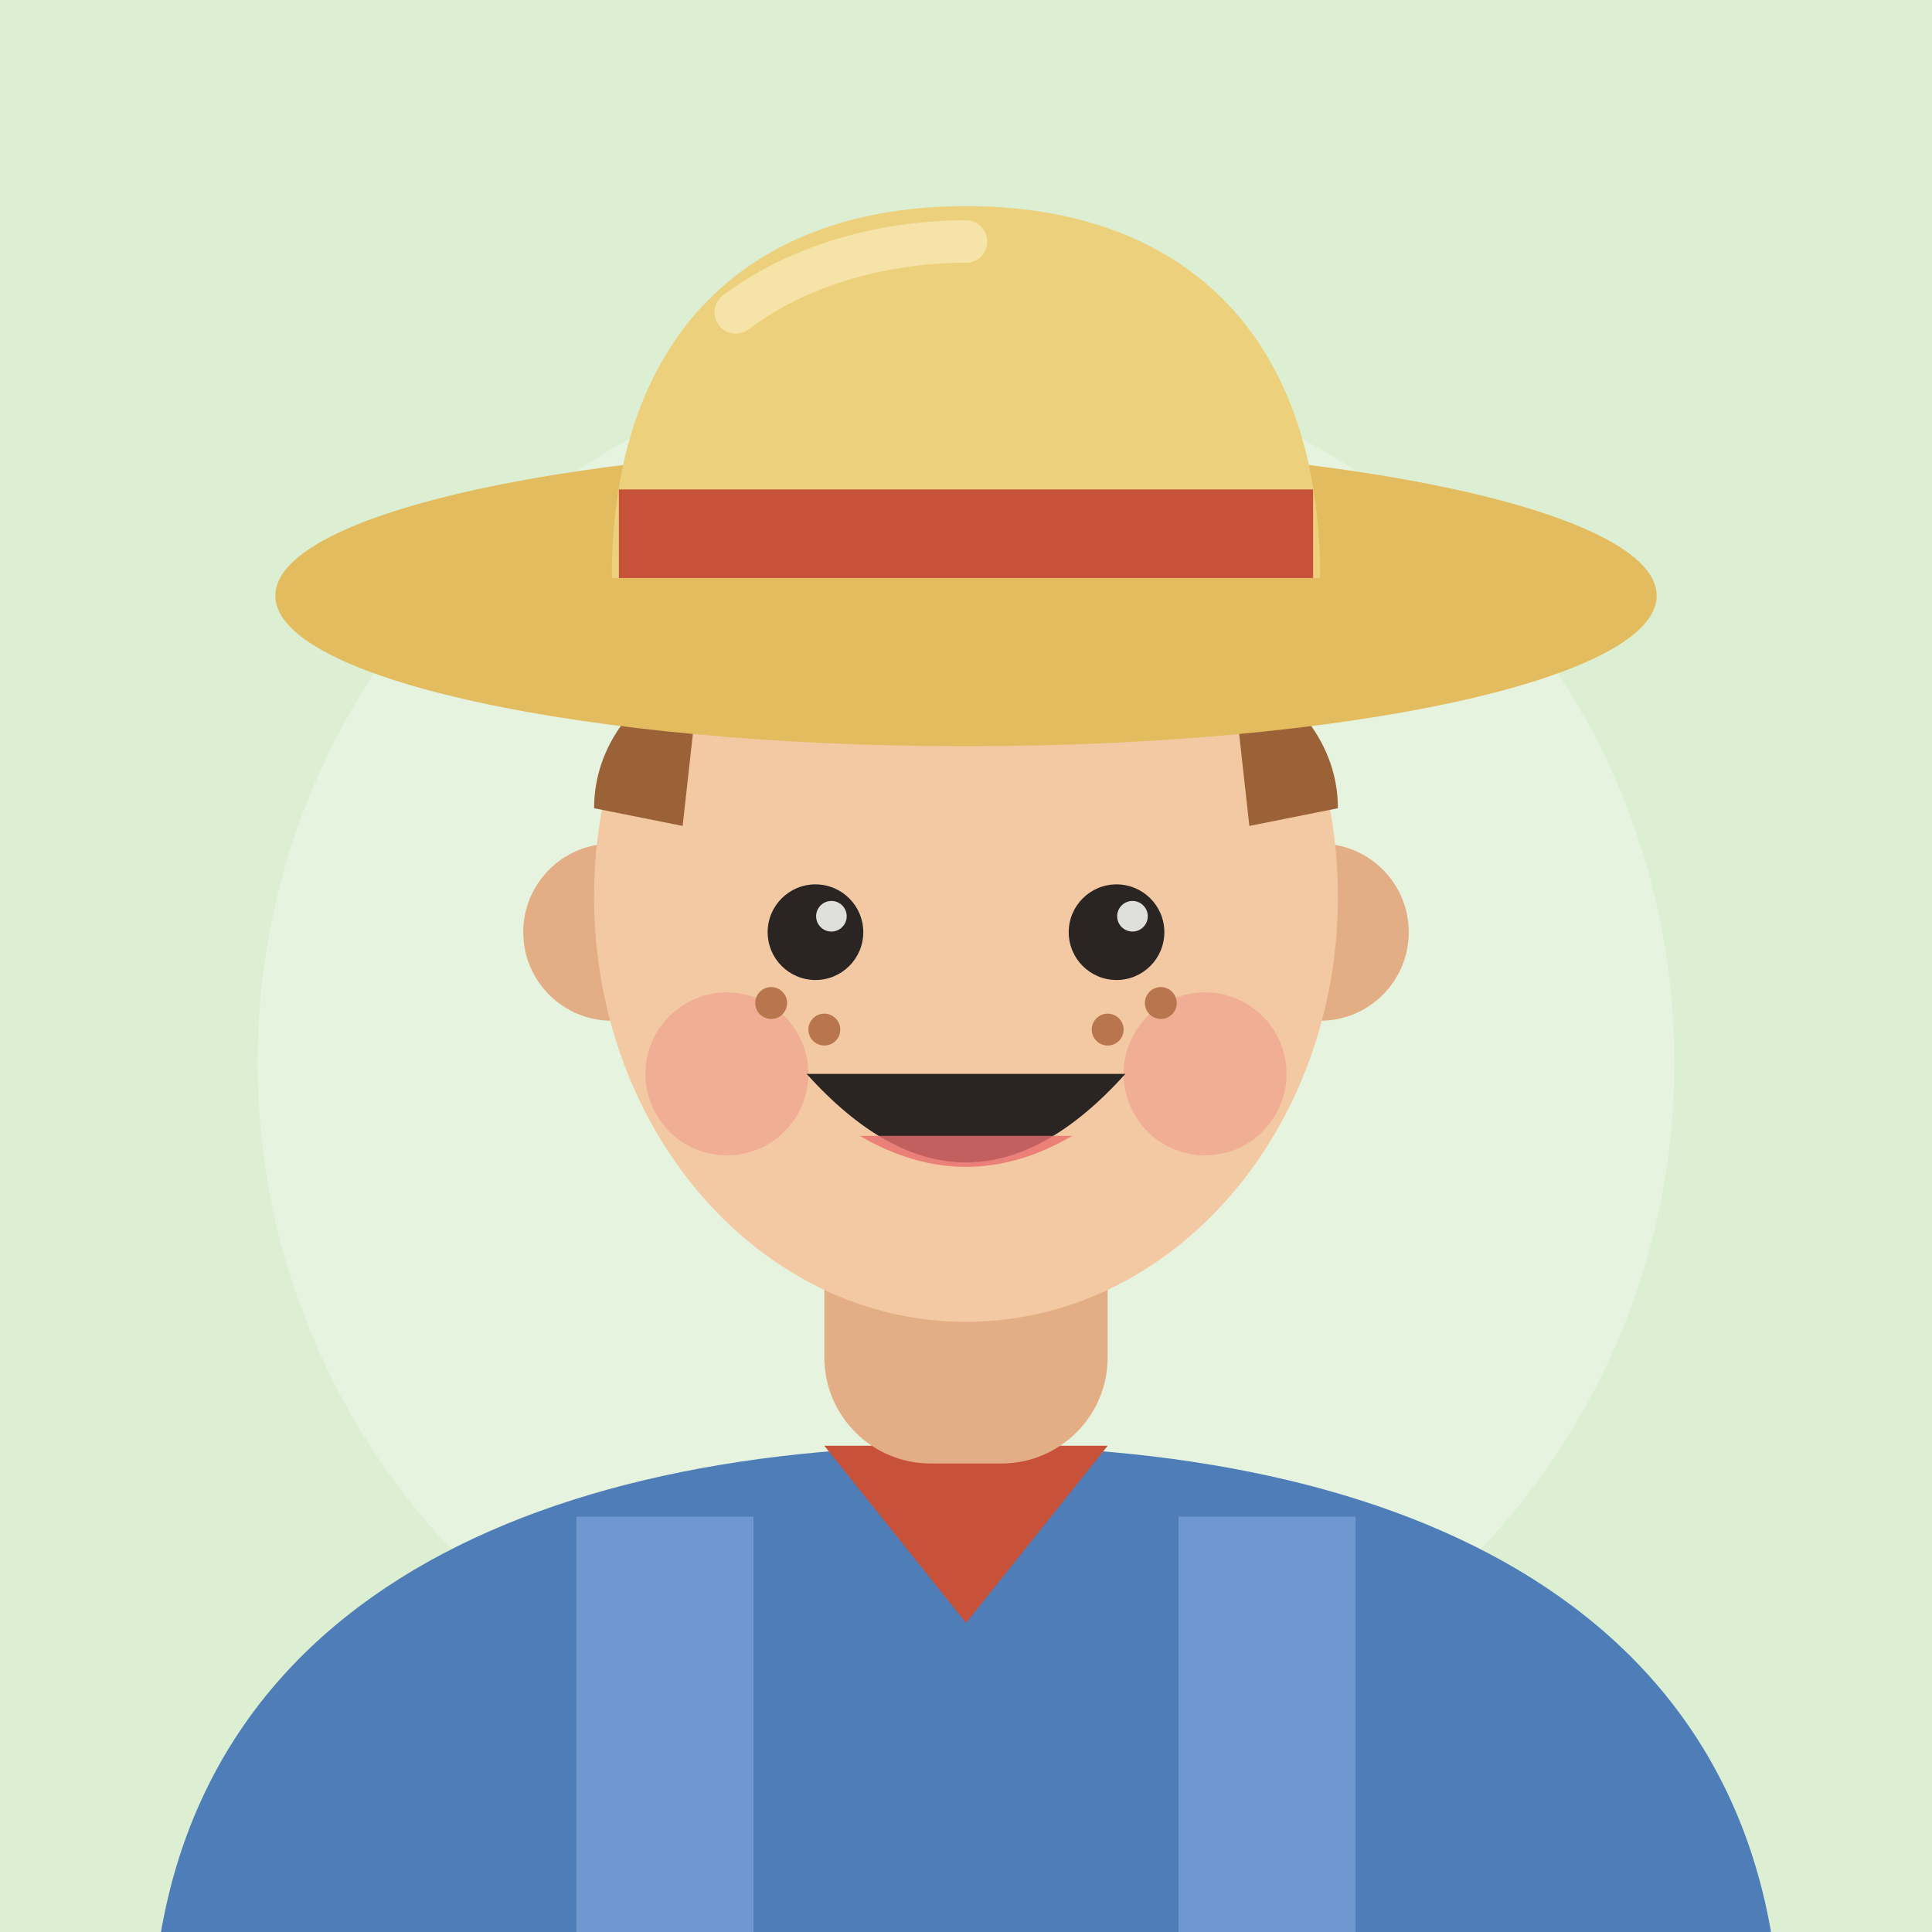
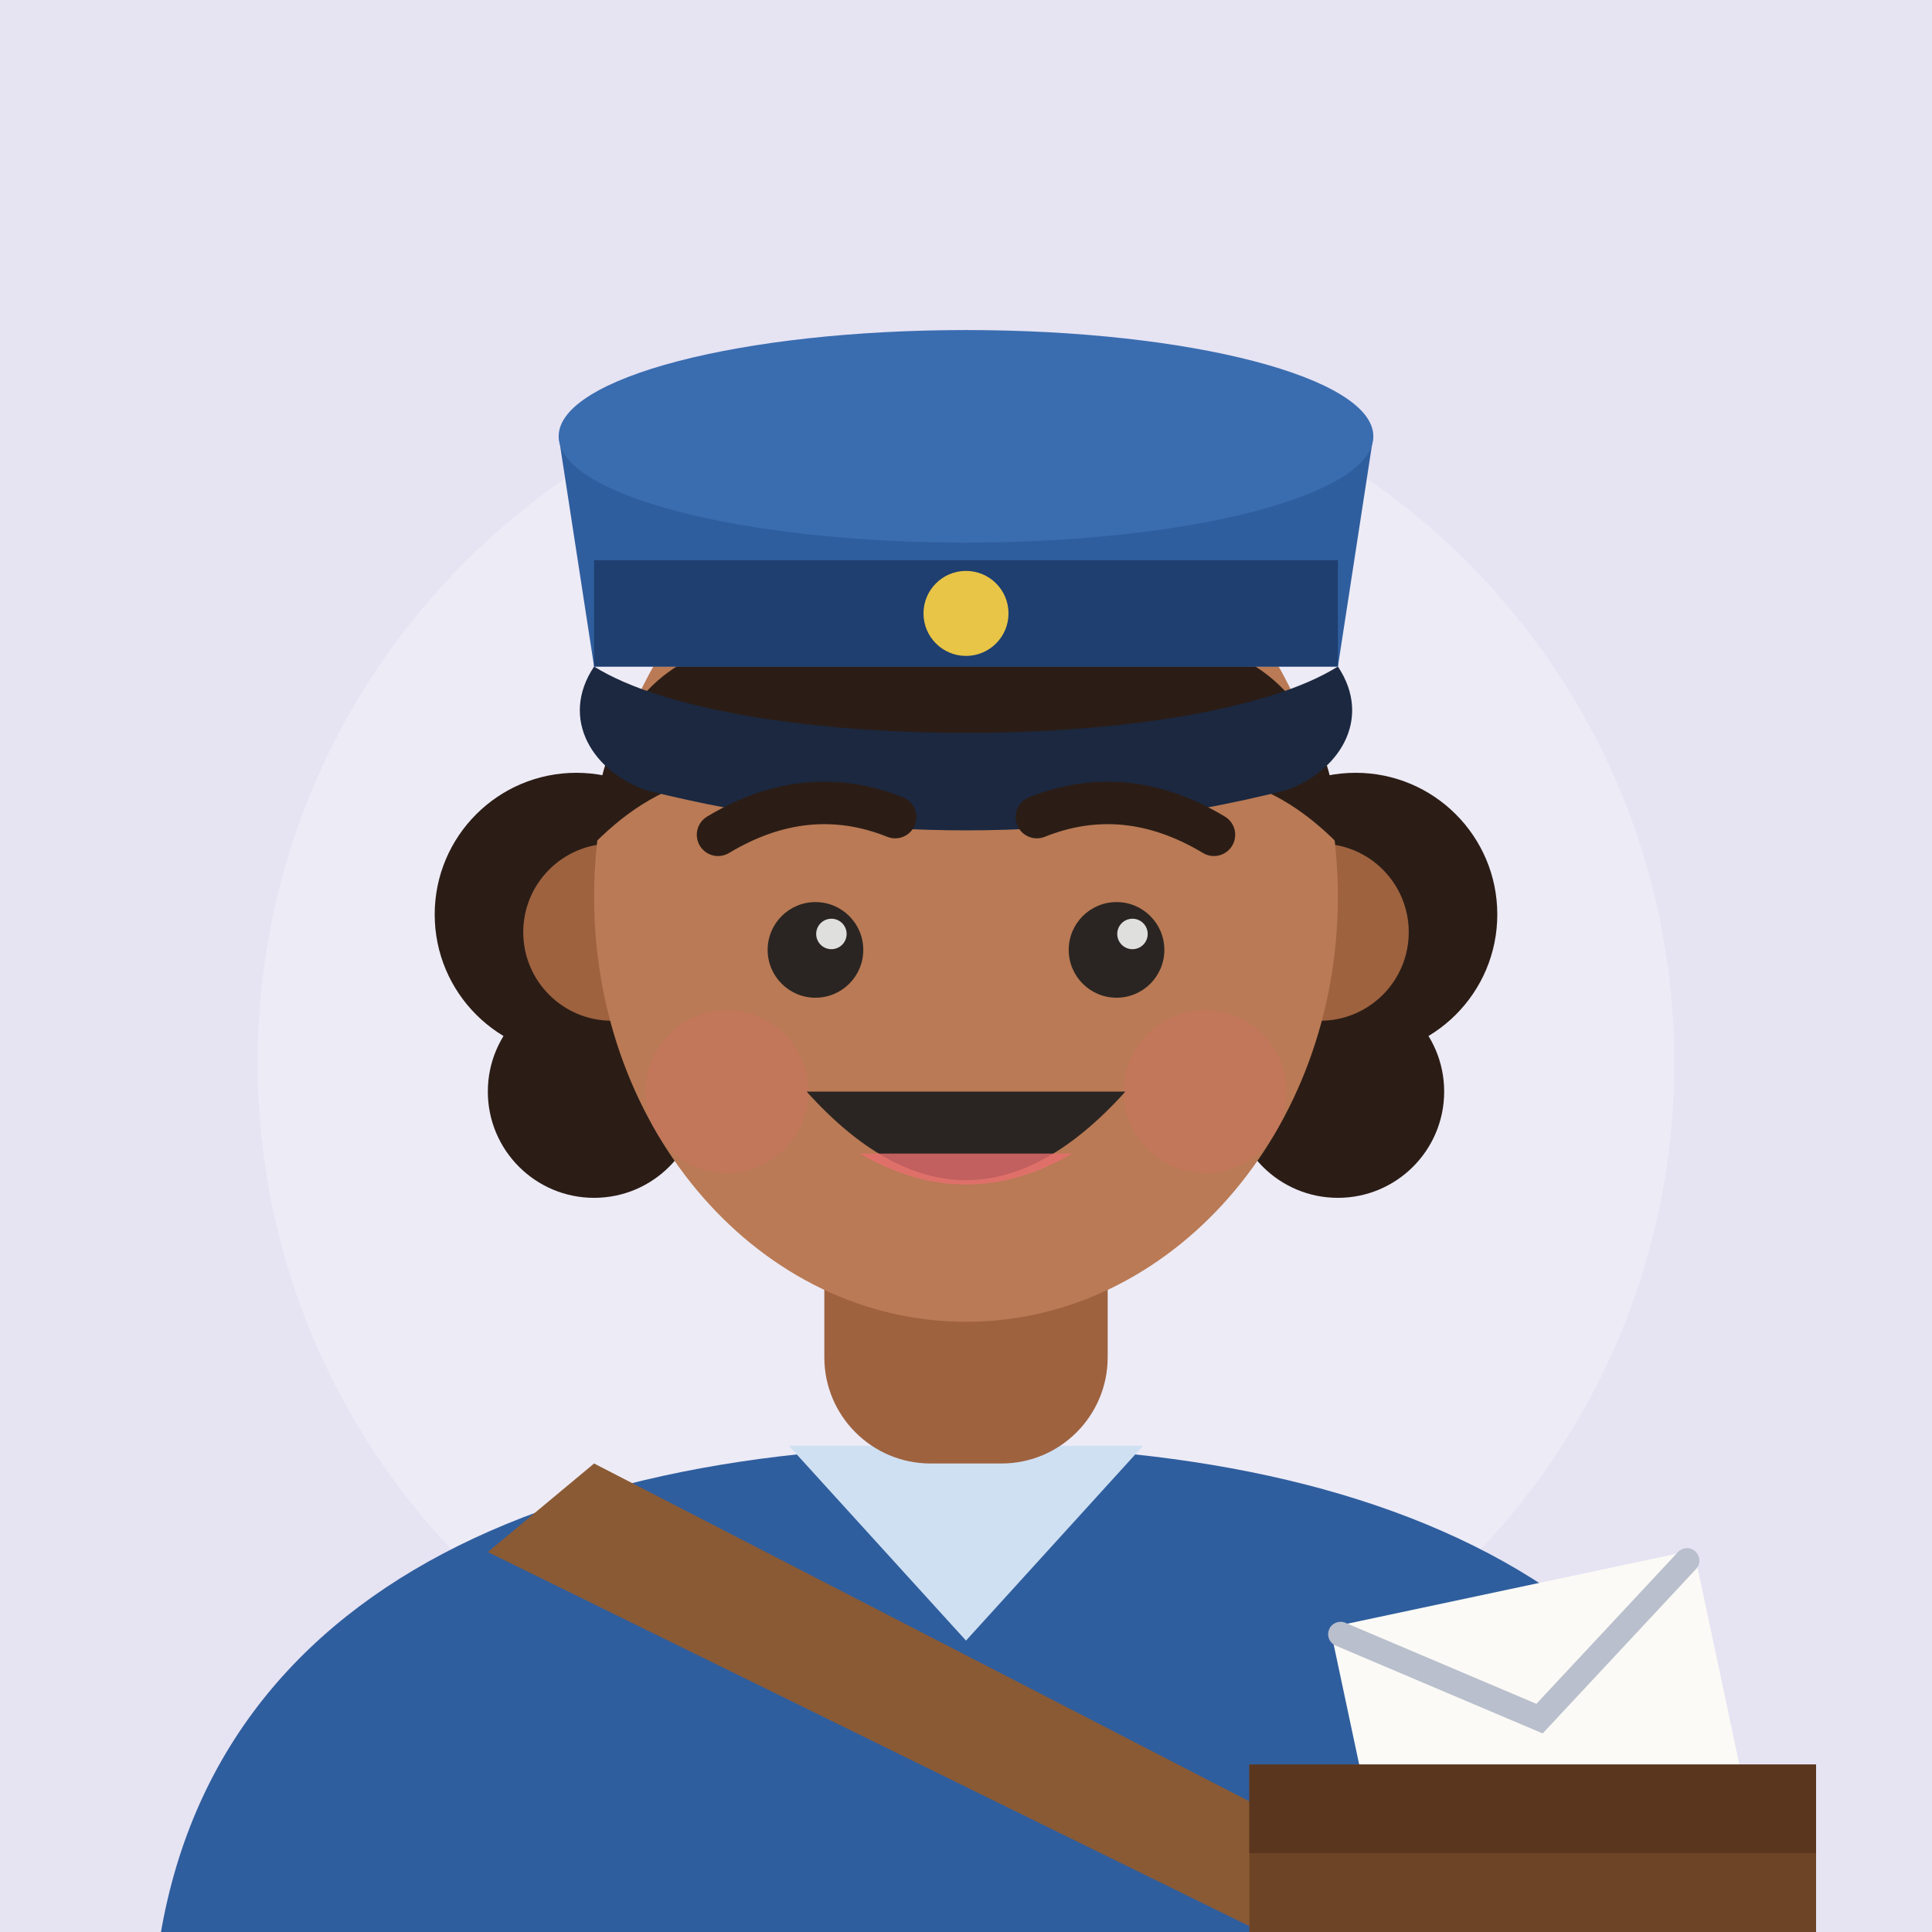
<svg xmlns="http://www.w3.org/2000/svg" viewBox="0 0 120 120">
-   <rect width="120" height="120" fill="#DCEFD3" />
+   <rect width="120" height="120" fill="#E6E3F3" />
  <circle cx="60" cy="66" r="44" fill="#fff" opacity=".28" />
  <g transform="translate(60 70) scale(1.1) translate(-60 -70)">
-     <path d="M14 122C14 98 34 88 60 88S106 98 106 122Z" fill="#4F7DB8" />
-     <path d="M38 92h10v30H38zM72 92h10v30H72z" fill="#6E98CF" />
-     <path d="M52 88l8 10 8-10z" fill="#C8513A" />
-     <rect x="52" y="69" width="16" height="20" rx="6" fill="#E3AE86" />
-     <circle cx="40" cy="59" r="5" fill="#E3AE86" />
-     <circle cx="80" cy="59" r="5" fill="#E3AE86" />
-     <ellipse cx="60" cy="57" rx="21" ry="24" fill="#F3C9A4" />
-     <path d="M39 52c0-4 3-7 6-8l-1 9zM81 52c0-4-3-7-6-8l1 9z" fill="#9A6236" />
-     <ellipse cx="60" cy="40" rx="39" ry="8.5" fill="#E2BC5E" />
-     <path d="M40 39c0-14 8-21 20-21s20 7 20 21z" fill="#EDD07C" />
-     <path d="M40.4 34h39.2v5H40.4z" fill="#C8513A" />
-     <path d="M47 24c4-3 9-4 13-4" stroke="#F6E3A8" stroke-width="2.4" fill="none" stroke-linecap="round" />
-     <circle cx="51.5" cy="59" r="2.7" fill="#2A2522" />
-     <circle cx="52.4" cy="58.1" r="0.864" fill="#fff" opacity=".85" />
-     <circle cx="68.5" cy="59" r="2.7" fill="#2A2522" />
-     <circle cx="69.4" cy="58.1" r="0.864" fill="#fff" opacity=".85" />
-     <circle cx="46.5" cy="67" r="4.6" fill="#E86E6E" opacity="0.3" />
-     <circle cx="73.5" cy="67" r="4.6" fill="#E86E6E" opacity="0.3" />
-     <path d="M51 67Q60 77 69 67Z" fill="#2A2522" />
-     <path d="M54 70.5Q60 74 66 70.5" fill="#E86E6E" opacity=".8" />
-     <circle cx="49" cy="63" r=".9" fill="#B9764E" />
-     <circle cx="52" cy="64.5" r=".9" fill="#B9764E" />
-     <circle cx="71" cy="63" r=".9" fill="#B9764E" />
-     <circle cx="68" cy="64.5" r=".9" fill="#B9764E" />
+     <circle cx="38" cy="58" r="8" fill="#2B1D16" />
+     <circle cx="82" cy="58" r="8" fill="#2B1D16" />
+     <circle cx="39" cy="68" r="6" fill="#2B1D16" />
+     <circle cx="81" cy="68" r="6" fill="#2B1D16" />
+     <path d="M14 122C14 98 34 88 60 88S106 98 106 122Z" fill="#2F5E9E" />
+     <path d="M50 88l10 11 10-11z" fill="#CFE0F2" />
+     <path d="M33 94l6-5 64 33H90z" fill="#8A5A34" />
+     <g transform="rotate(-12 92 104)">
+       <path d="M82 96h21v13H82z" fill="#FBFAF6" />
+       <path d="M82.5 96.5l10 7 10-7" stroke="#B9BFCC" stroke-width="1.4" fill="none" stroke-linecap="round" />
+     </g>
+     <path d="M76 106h32v16H76z" fill="#6E4426" />
+     <path d="M76 106h32v5H76z" fill="#5A361E" />
+     <rect x="52" y="69" width="16" height="20" rx="6" fill="#9E623F" />
+     <circle cx="40" cy="59" r="5" fill="#9E623F" />
+     <circle cx="80" cy="59" r="5" fill="#9E623F" />
+     <ellipse cx="60" cy="57" rx="21" ry="24" fill="#B97A55" />
+     <path d="M39 54c0-6 3-10 7-11h28c4 1 7 5 7 11-4-4-8-5-21-5s-17 1-21 5z" fill="#2B1D16" />
+     <path d="M37 31c8-6 38-6 46 0l-2 13H39z" fill="#2F5E9E" />
+     <ellipse cx="60" cy="31" rx="23" ry="6" fill="#3A6DB0" />
+     <path d="M39 38h42v6H39z" fill="#1F3F70" />
+     <circle cx="60" cy="41" r="2.4" fill="#E8C547" />
+     <path d="M39 44c8 5 34 5 42 0 2 3 0 6-3 7-12 3-24 3-36 0-3-1-5-4-3-7z" fill="#1B2840" />
+     <path d="M46 53.5q5-3 10-1M74 53.5q-5-3-10-1" stroke="#2B1D16" stroke-width="2.4" fill="none" stroke-linecap="round" />
+     <circle cx="51.5" cy="60" r="2.7" fill="#2A2522" />
+     <circle cx="52.4" cy="59.1" r="0.86" fill="#fff" opacity=".85" />
+     <circle cx="68.5" cy="60" r="2.7" fill="#2A2522" />
+     <circle cx="69.4" cy="59.1" r="0.86" fill="#fff" opacity=".85" />
+     <circle cx="46.5" cy="68" r="4.6" fill="#E86E6E" opacity="0.22" />
+     <circle cx="73.5" cy="68" r="4.6" fill="#E86E6E" opacity="0.22" />
+     <path d="M51 68Q60 78 69 68Z" fill="#2A2522" />
+     <path d="M54 71.5Q60 75 66 71.5" fill="#E86E6E" opacity=".8" />
  </g>
</svg>
